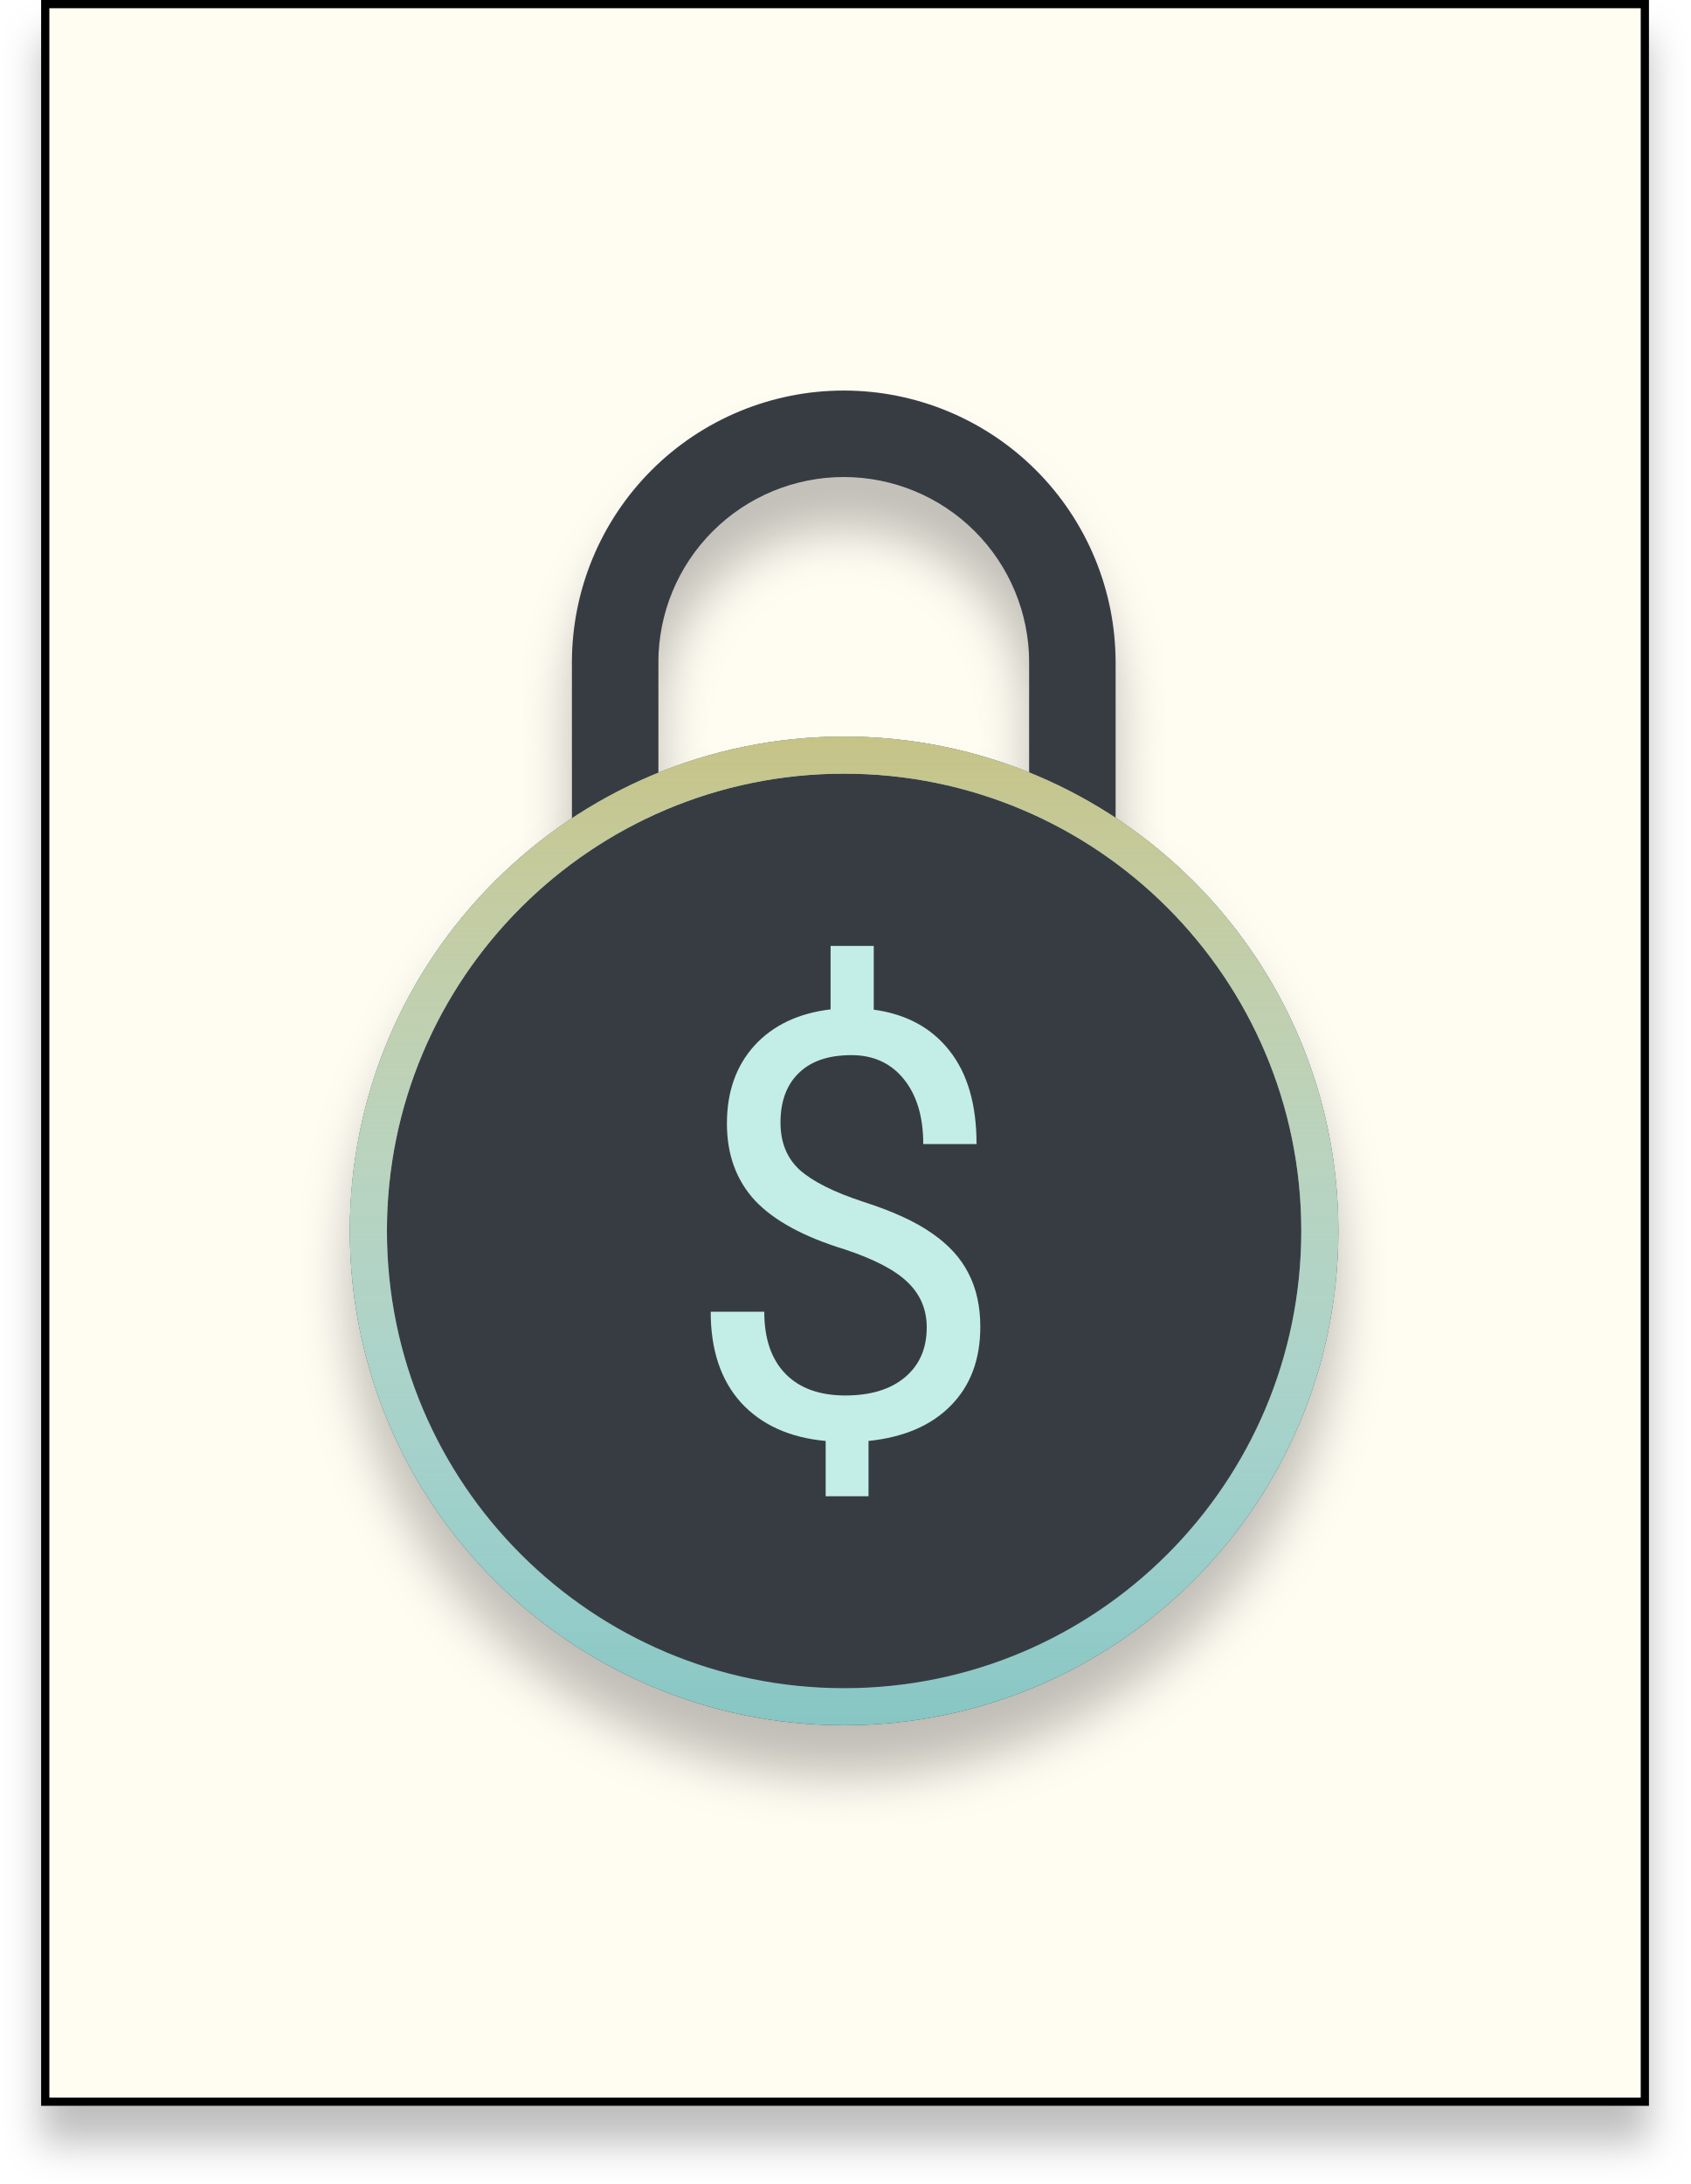
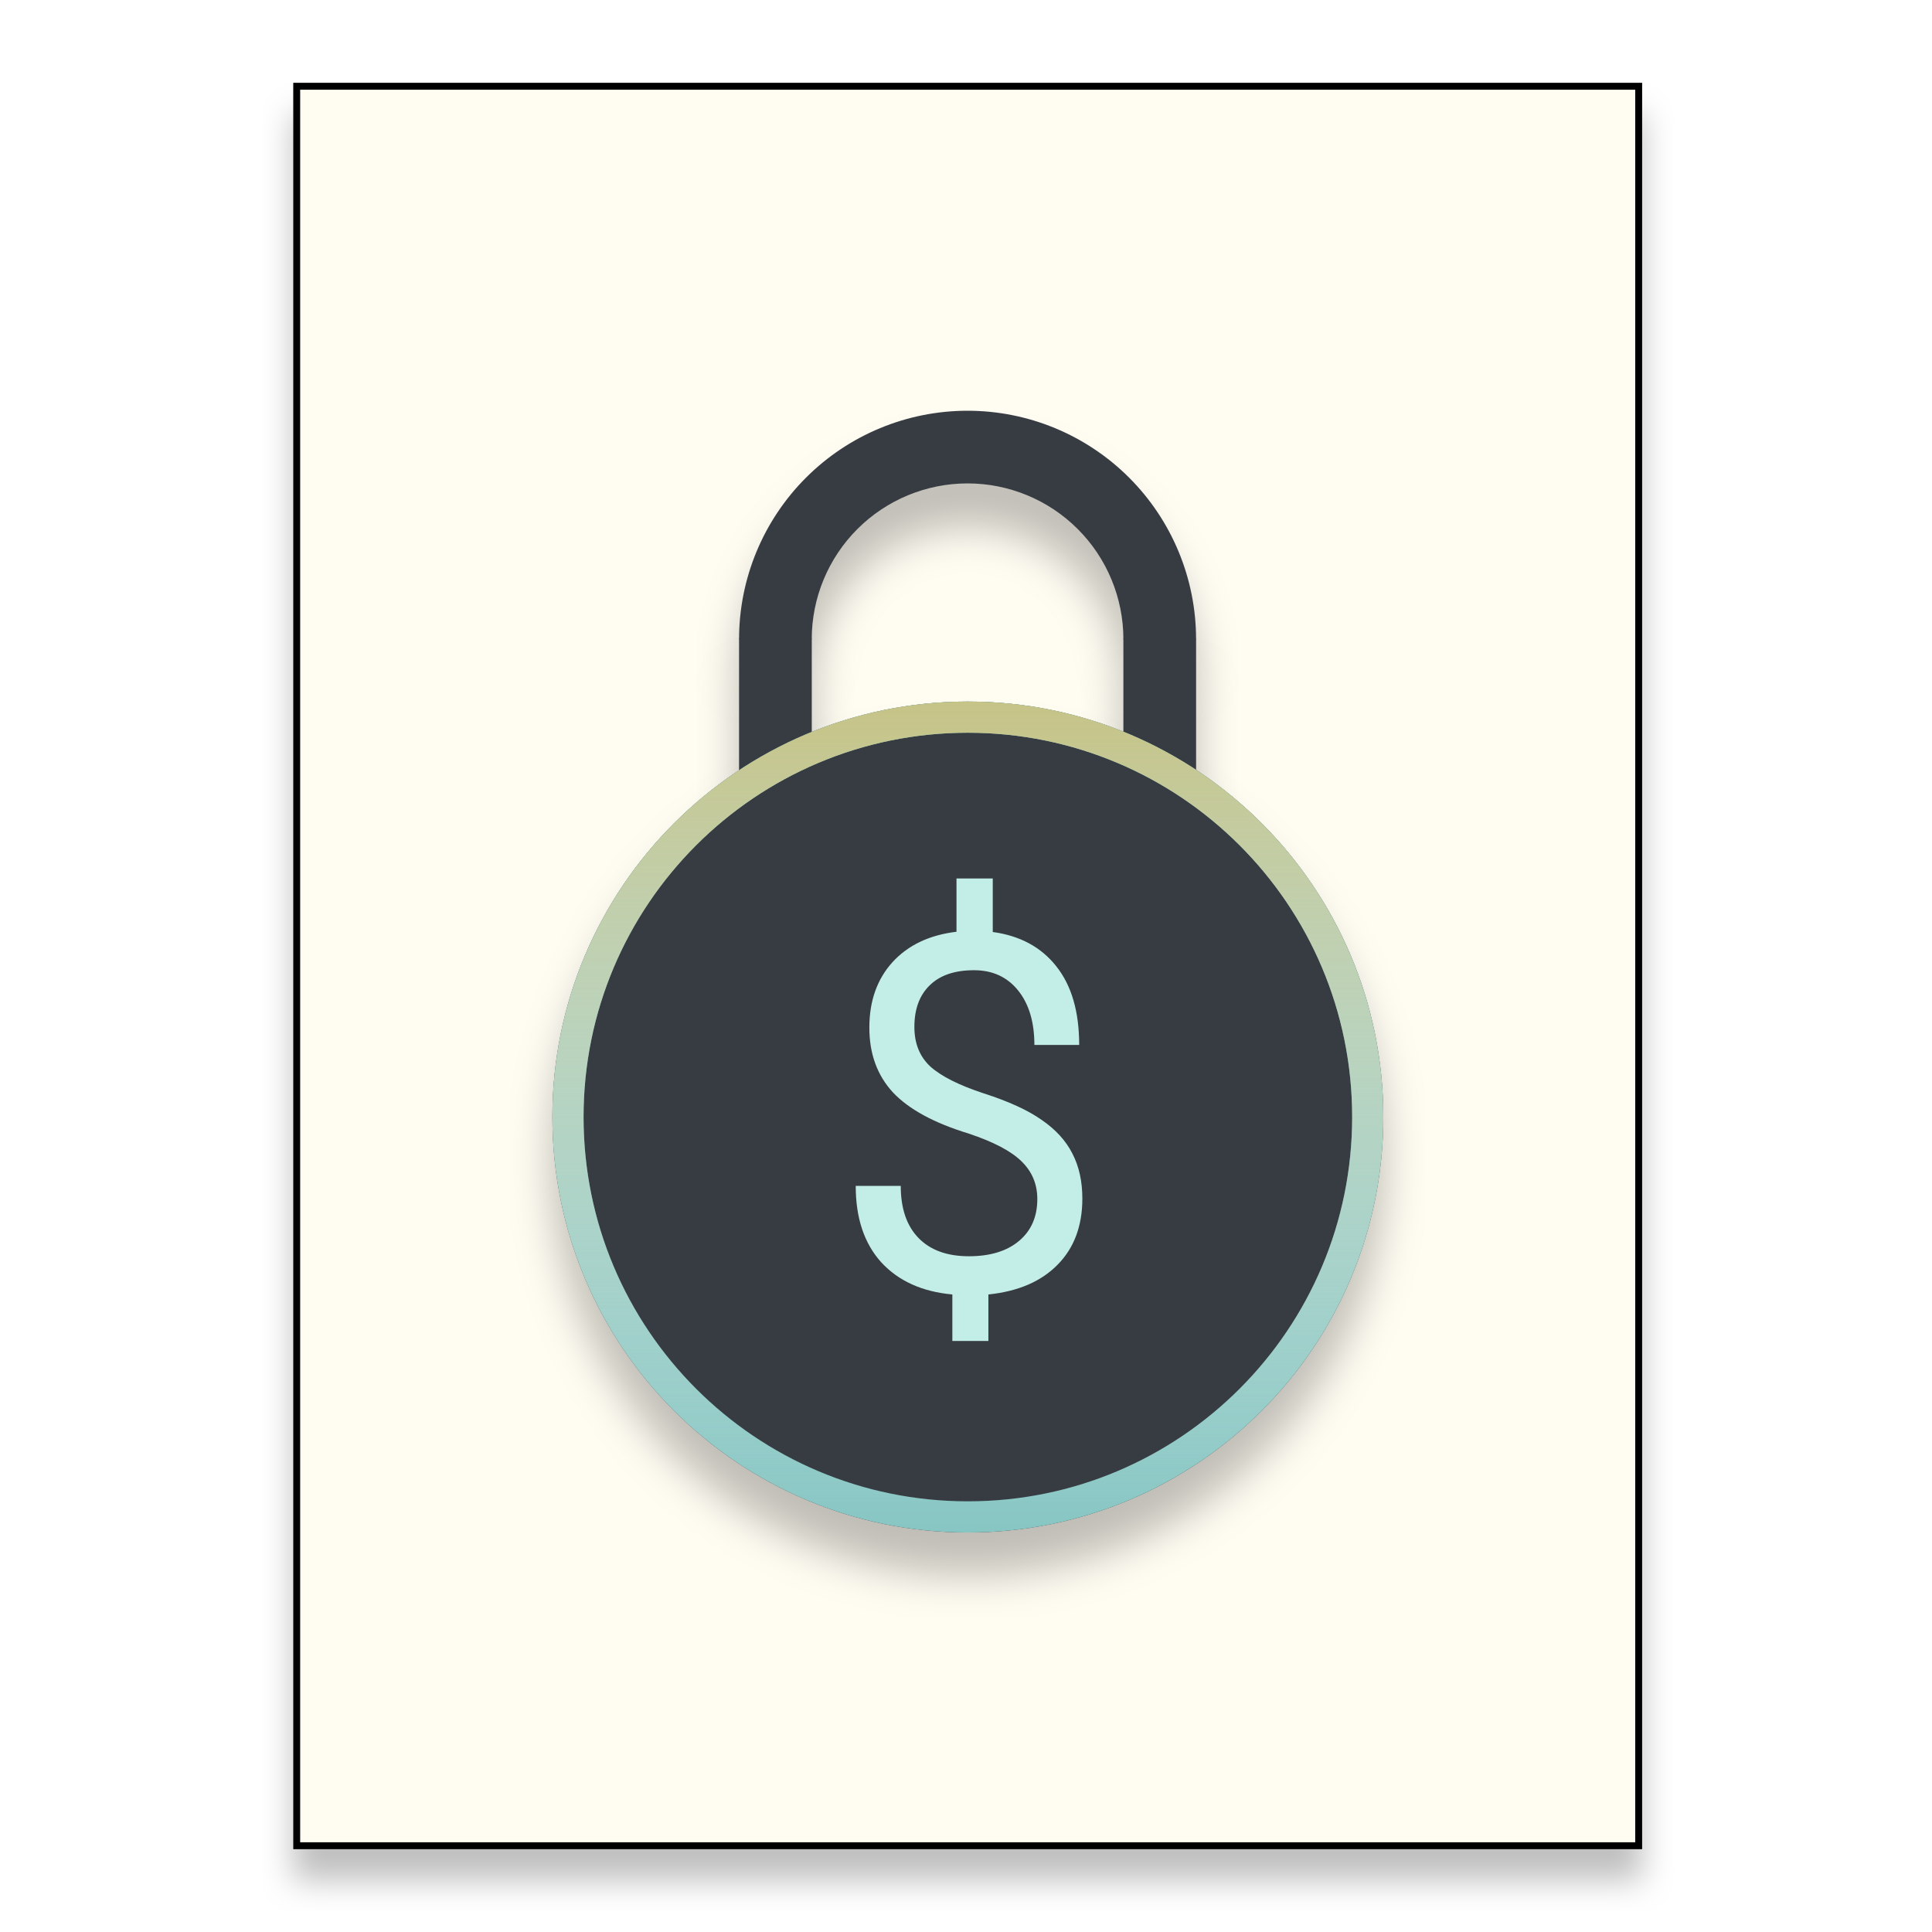
- <svg xmlns="http://www.w3.org/2000/svg" width="411" height="531" viewBox="0 0 411 531" fill="none">
+ <svg xmlns="http://www.w3.org/2000/svg" width="512" height="512" viewBox="0 0 512 512" fill="none">
  <g filter="url(#filter0_d)">
-     <rect x="10" width="390.982" height="512" fill="#FFFCF2" />
-     <rect x="11" y="1" width="388.982" height="510" stroke="black" stroke-width="2" />
+     <rect x="77.714" y="21.943" width="357.469" height="468.114" fill="#FFFCF2" />
+     <rect x="78.63" y="22.859" width="355.637" height="466.282" stroke="black" stroke-width="1.832" />
  </g>
  <g filter="url(#filter1_d)">
-     <path d="M271.283 161.059C271.283 143.527 264.318 126.714 251.922 114.317C239.525 101.92 222.711 94.956 205.18 94.956C187.648 94.956 170.834 101.92 158.438 114.317C146.041 126.714 139.076 143.527 139.076 161.059L160.099 161.059C160.099 149.103 164.849 137.637 173.303 129.182C181.757 120.728 193.224 115.979 205.18 115.979C217.136 115.979 228.602 120.728 237.056 129.182C245.51 137.637 250.26 149.103 250.26 161.059H271.283Z" fill="#373C43" />
+     <path d="M316.97 169.406C316.97 153.346 310.59 137.943 299.234 126.587C287.877 115.23 272.475 108.851 256.415 108.851C240.354 108.851 224.952 115.23 213.596 126.587C202.239 137.943 195.859 153.346 195.859 169.406L215.118 169.406C215.118 158.453 219.469 147.949 227.213 140.205C234.958 132.46 245.462 128.109 256.415 128.109C267.367 128.109 277.871 132.46 285.616 140.205C293.361 147.949 297.711 158.453 297.711 169.406H316.97Z" fill="#373C43" />
  </g>
  <g filter="url(#filter2_d)">
-     <rect x="139.076" y="160.87" width="21.033" height="42.066" fill="#373C43" />
+     <rect x="195.859" y="169.232" width="19.268" height="38.535" fill="#373C43" />
  </g>
  <g filter="url(#filter3_d)">
-     <rect x="250.256" y="160.87" width="21.033" height="42.066" fill="#373C43" />
+     <rect x="297.708" y="169.232" width="19.268" height="38.535" fill="#373C43" />
  </g>
  <g filter="url(#filter4_d)">
-     <circle cx="205.264" cy="299.275" r="120.188" fill="#373C43" />
-     <circle cx="205.264" cy="299.275" r="115.681" stroke="#87C6C3" stroke-width="9.014" />
-     <circle cx="205.264" cy="299.275" r="115.681" stroke="url(#paint0_linear)" stroke-width="9.014" />
+     <circle cx="256.492" cy="296.022" r="110.101" fill="#373C43" />
+     <circle cx="256.492" cy="296.022" r="105.972" stroke="#87C6C3" stroke-width="8.258" />
+     <circle cx="256.492" cy="296.022" r="105.972" stroke="url(#paint0_linear)" stroke-width="8.258" />
  </g>
-   <path d="M225.358 322.735C225.358 318.416 223.832 314.777 220.781 311.82C217.776 308.862 212.682 306.186 205.499 303.791C195.499 300.74 188.198 296.773 183.598 291.89C179.044 286.96 176.767 280.716 176.767 273.158C176.767 265.458 178.997 259.144 183.457 254.214C187.964 249.284 194.137 246.35 201.978 245.411V229.989H212.471V245.482C220.358 246.561 226.485 249.871 230.851 255.411C235.264 260.951 237.471 268.533 237.471 278.158H224.513C224.513 271.538 222.94 266.28 219.795 262.383C216.649 258.486 212.4 256.538 207.048 256.538C201.461 256.538 197.189 257.993 194.231 260.904C191.274 263.768 189.795 267.782 189.795 272.946C189.795 277.735 191.344 281.561 194.443 284.425C197.588 287.242 202.729 289.824 209.865 292.172C217.048 294.472 222.635 297.031 226.626 299.848C230.663 302.618 233.621 305.857 235.499 309.566C237.424 313.275 238.386 317.618 238.386 322.594C238.386 330.529 235.992 336.914 231.203 341.749C226.461 346.585 219.795 349.449 211.203 350.341V363.791H200.781V350.341C192.048 349.543 185.194 346.444 180.217 341.045C175.288 335.599 172.823 328.228 172.823 318.932H185.851C185.851 325.458 187.565 330.482 190.992 334.003C194.419 337.524 199.278 339.284 205.569 339.284C211.72 339.284 216.555 337.806 220.076 334.848C223.598 331.89 225.358 327.852 225.358 322.735Z" fill="#C3EEE7" />
+   <path d="M274.899 317.759C274.899 313.802 273.501 310.469 270.706 307.76C267.953 305.05 263.287 302.599 256.707 300.405C247.546 297.61 240.858 293.976 236.643 289.503C232.472 284.987 230.386 279.267 230.386 272.343C230.386 265.289 232.429 259.505 236.514 254.989C240.643 250.473 246.299 247.785 253.481 246.925V232.797H263.093V246.989C270.319 247.979 275.931 251.011 279.931 256.086C283.974 261.161 285.995 268.106 285.995 276.923H274.125C274.125 270.859 272.684 266.042 269.803 262.472C266.921 258.903 263.029 257.118 258.126 257.118C253.008 257.118 249.094 258.451 246.385 261.118C243.675 263.741 242.32 267.418 242.32 272.149C242.32 276.536 243.74 280.041 246.578 282.665C249.46 285.245 254.169 287.61 260.706 289.761C267.287 291.868 272.405 294.212 276.06 296.793C279.759 299.33 282.468 302.298 284.189 305.695C285.952 309.093 286.834 313.071 286.834 317.63C286.834 324.898 284.64 330.748 280.254 335.177C275.91 339.607 269.803 342.231 261.932 343.048V355.37H252.384V343.048C244.385 342.317 238.106 339.478 233.547 334.532C229.031 329.543 226.773 322.791 226.773 314.275H238.708C238.708 320.254 240.278 324.855 243.417 328.081C246.557 331.307 251.008 332.919 256.771 332.919C262.405 332.919 266.835 331.565 270.061 328.855C273.286 326.146 274.899 322.447 274.899 317.759Z" fill="#C3EEE7" />
  <defs>
-     <filter id="filter0_d" x="0.96" y="0" width="409.062" height="530.08" filterUnits="userSpaceOnUse" color-interpolation-filters="sRGB">
+     <filter id="filter0_d" x="69.433" y="21.943" width="374.032" height="484.677" filterUnits="userSpaceOnUse" color-interpolation-filters="sRGB">
      <feFlood flood-opacity="0" result="BackgroundImageFix" />
      <feColorMatrix in="SourceAlpha" type="matrix" values="0 0 0 0 0 0 0 0 0 0 0 0 0 0 0 0 0 0 127 0" />
-       <feOffset dy="9.04" />
-       <feGaussianBlur stdDeviation="4.52" />
+       <feOffset dy="8.281" />
+       <feGaussianBlur stdDeviation="4.141" />
      <feColorMatrix type="matrix" values="0 0 0 0 0 0 0 0 0 0 0 0 0 0 0 0 0 0 0.25 0" />
      <feBlend mode="normal" in2="BackgroundImageFix" result="effect1_dropShadow" />
      <feBlend mode="normal" in="SourceGraphic" in2="effect1_dropShadow" result="shape" />
    </filter>
-     <filter id="filter1_d" x="127.058" y="94.956" width="156.244" height="90.141" filterUnits="userSpaceOnUse" color-interpolation-filters="sRGB">
+     <filter id="filter1_d" x="184.849" y="108.851" width="143.131" height="82.575" filterUnits="userSpaceOnUse" color-interpolation-filters="sRGB">
      <feFlood flood-opacity="0" result="BackgroundImageFix" />
      <feColorMatrix in="SourceAlpha" type="matrix" values="0 0 0 0 0 0 0 0 0 0 0 0 0 0 0 0 0 0 127 0" />
-       <feOffset dy="12.019" />
-       <feGaussianBlur stdDeviation="6.009" />
+       <feOffset dy="11.01" />
+       <feGaussianBlur stdDeviation="5.505" />
      <feColorMatrix type="matrix" values="0 0 0 0 0 0 0 0 0 0 0 0 0 0 0 0 0 0 0.25 0" />
      <feBlend mode="normal" in2="BackgroundImageFix" result="effect1_dropShadow" />
      <feBlend mode="normal" in="SourceGraphic" in2="effect1_dropShadow" result="shape" />
    </filter>
-     <filter id="filter2_d" x="127.058" y="160.87" width="45.07" height="66.103" filterUnits="userSpaceOnUse" color-interpolation-filters="sRGB">
+     <filter id="filter2_d" x="184.849" y="169.232" width="41.288" height="60.555" filterUnits="userSpaceOnUse" color-interpolation-filters="sRGB">
      <feFlood flood-opacity="0" result="BackgroundImageFix" />
      <feColorMatrix in="SourceAlpha" type="matrix" values="0 0 0 0 0 0 0 0 0 0 0 0 0 0 0 0 0 0 127 0" />
-       <feOffset dy="12.019" />
-       <feGaussianBlur stdDeviation="6.009" />
+       <feOffset dy="11.01" />
+       <feGaussianBlur stdDeviation="5.505" />
      <feColorMatrix type="matrix" values="0 0 0 0 0 0 0 0 0 0 0 0 0 0 0 0 0 0 0.25 0" />
      <feBlend mode="normal" in2="BackgroundImageFix" result="effect1_dropShadow" />
      <feBlend mode="normal" in="SourceGraphic" in2="effect1_dropShadow" result="shape" />
    </filter>
-     <filter id="filter3_d" x="238.238" y="160.87" width="45.07" height="66.103" filterUnits="userSpaceOnUse" color-interpolation-filters="sRGB">
+     <filter id="filter3_d" x="286.698" y="169.232" width="41.288" height="60.555" filterUnits="userSpaceOnUse" color-interpolation-filters="sRGB">
      <feFlood flood-opacity="0" result="BackgroundImageFix" />
      <feColorMatrix in="SourceAlpha" type="matrix" values="0 0 0 0 0 0 0 0 0 0 0 0 0 0 0 0 0 0 127 0" />
-       <feOffset dy="12.019" />
-       <feGaussianBlur stdDeviation="6.009" />
+       <feOffset dy="11.01" />
+       <feGaussianBlur stdDeviation="5.505" />
      <feColorMatrix type="matrix" values="0 0 0 0 0 0 0 0 0 0 0 0 0 0 0 0 0 0 0.25 0" />
      <feBlend mode="normal" in2="BackgroundImageFix" result="effect1_dropShadow" />
      <feBlend mode="normal" in="SourceGraphic" in2="effect1_dropShadow" result="shape" />
    </filter>
-     <filter id="filter4_d" x="73.058" y="179.087" width="264.413" height="264.413" filterUnits="userSpaceOnUse" color-interpolation-filters="sRGB">
+     <filter id="filter4_d" x="135.382" y="185.921" width="242.221" height="242.221" filterUnits="userSpaceOnUse" color-interpolation-filters="sRGB">
      <feFlood flood-opacity="0" result="BackgroundImageFix" />
      <feColorMatrix in="SourceAlpha" type="matrix" values="0 0 0 0 0 0 0 0 0 0 0 0 0 0 0 0 0 0 127 0" />
-       <feOffset dy="12.019" />
-       <feGaussianBlur stdDeviation="6.009" />
+       <feOffset dy="11.01" />
+       <feGaussianBlur stdDeviation="5.505" />
      <feColorMatrix type="matrix" values="0 0 0 0 0 0 0 0 0 0 0 0 0 0 0 0 0 0 0.25 0" />
      <feBlend mode="normal" in2="BackgroundImageFix" result="effect1_dropShadow" />
      <feBlend mode="normal" in="SourceGraphic" in2="effect1_dropShadow" result="shape" />
    </filter>
-     <linearGradient id="paint0_linear" x1="205.264" y1="179.087" x2="205.264" y2="419.463" gradientUnits="userSpaceOnUse">
+     <linearGradient id="paint0_linear" x1="256.492" y1="185.921" x2="256.492" y2="406.122" gradientUnits="userSpaceOnUse">
      <stop stop-color="#C6C386" />
      <stop offset="1" stop-color="white" stop-opacity="0" />
    </linearGradient>
  </defs>
</svg>
